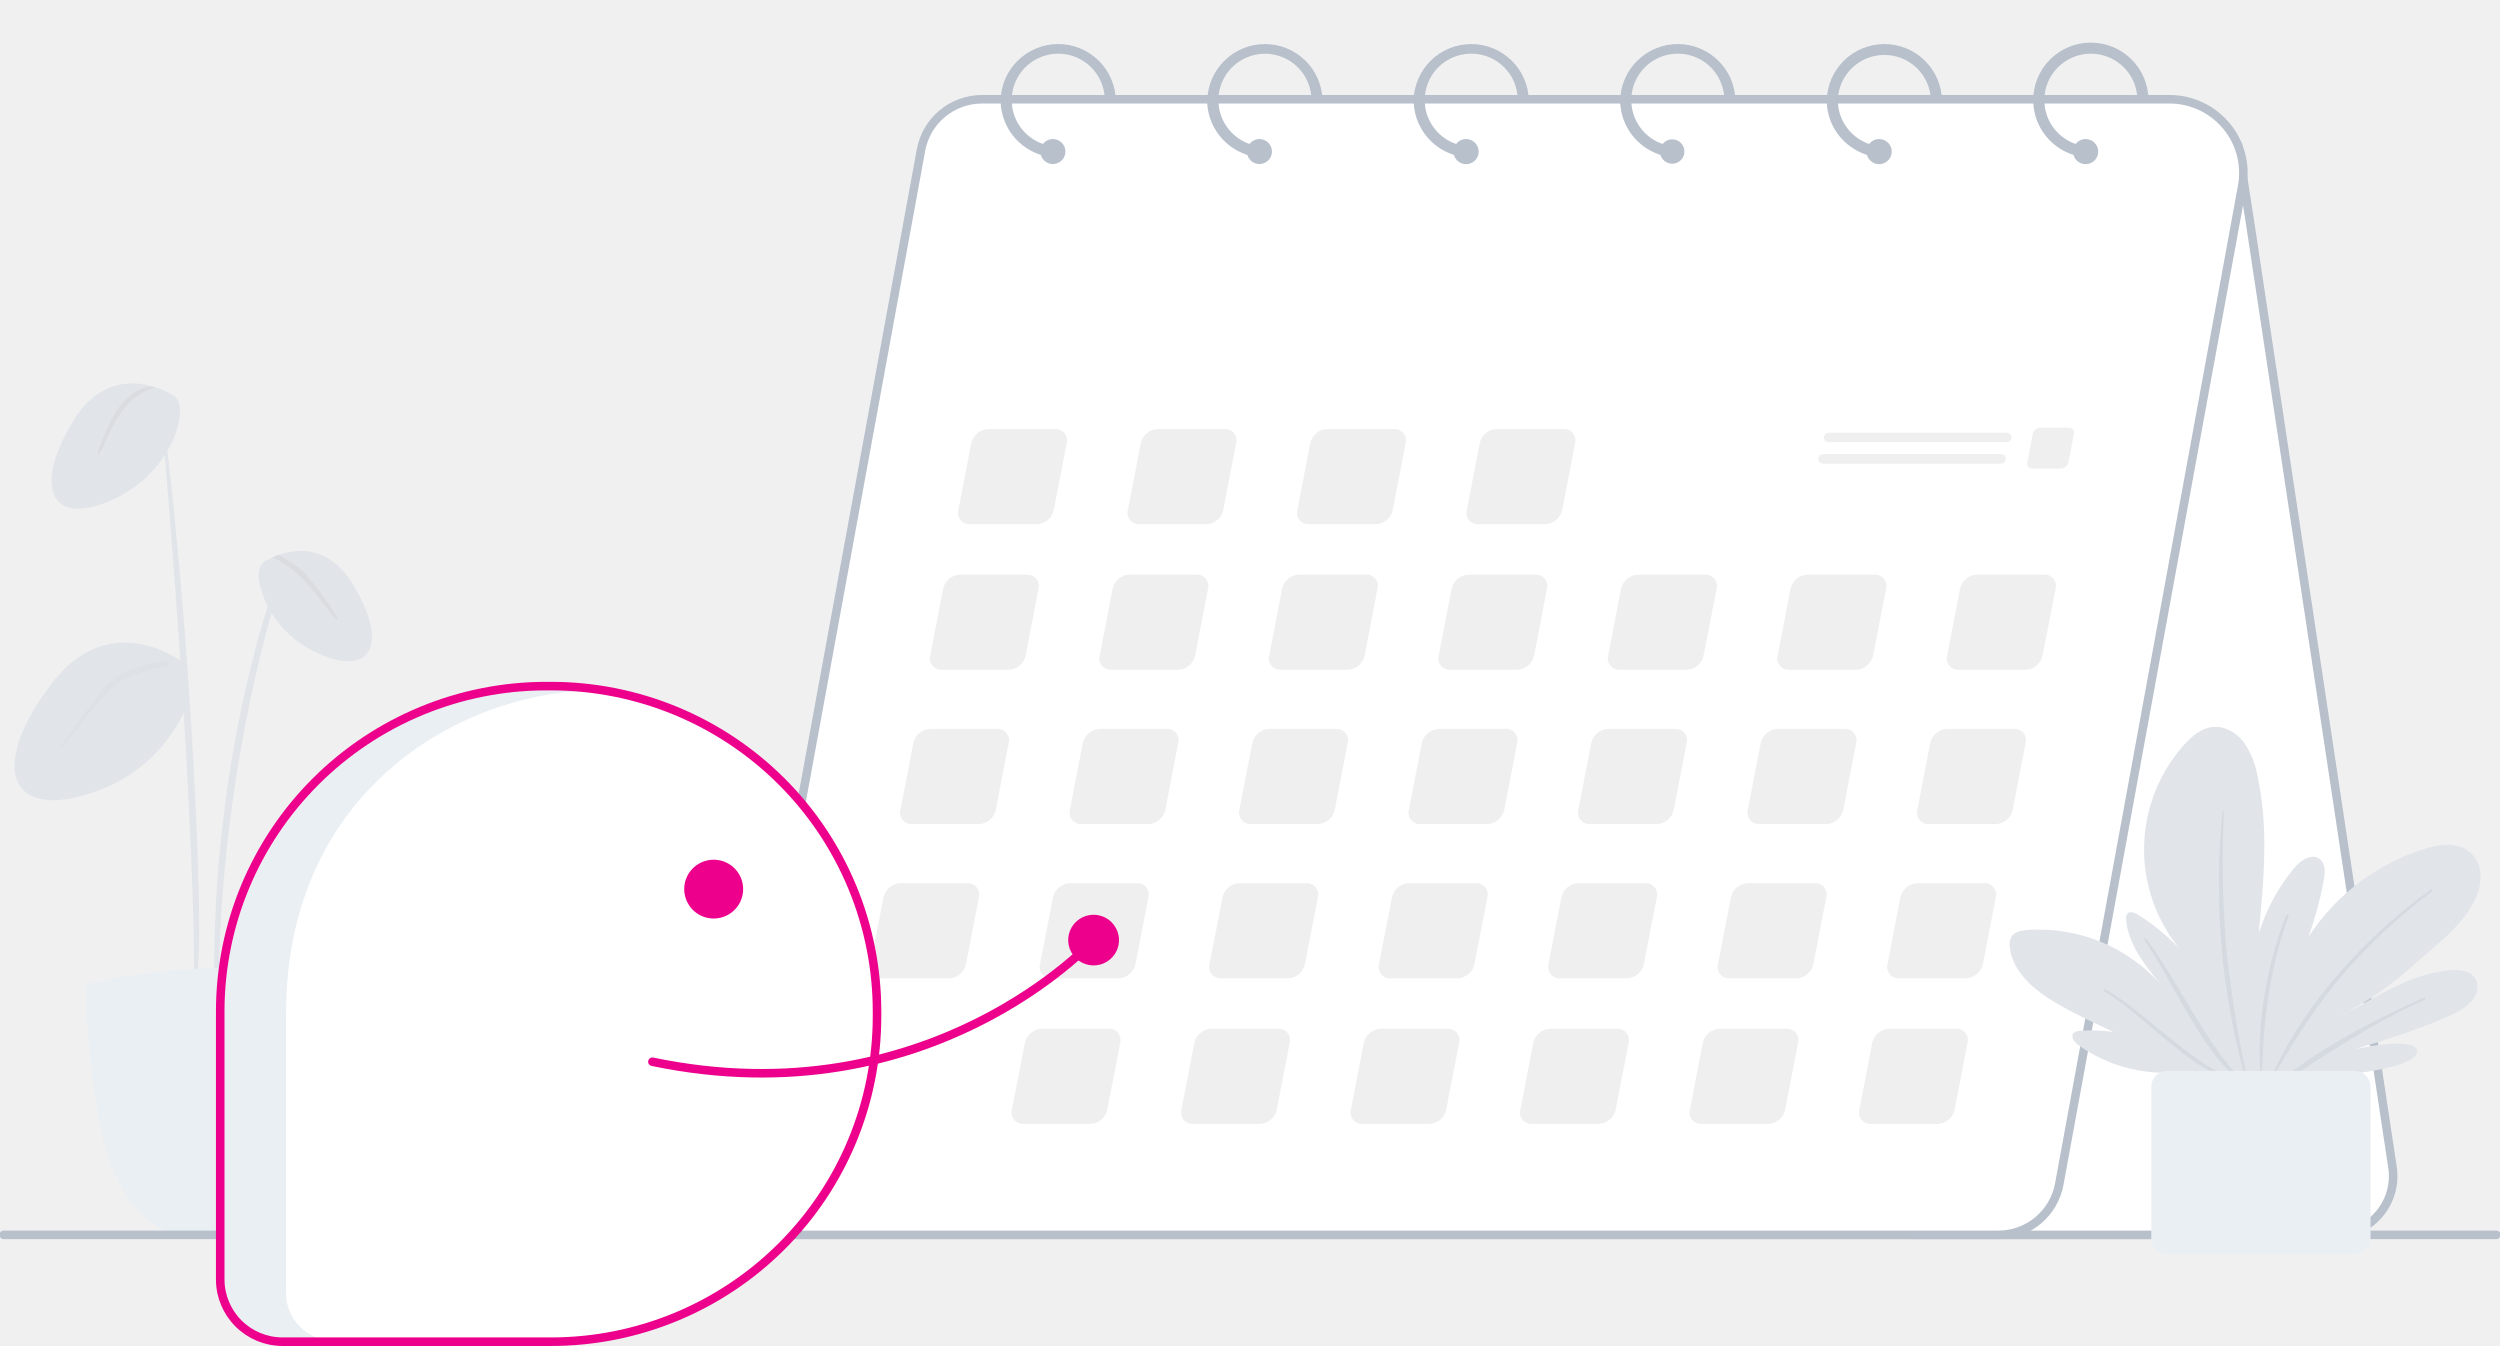
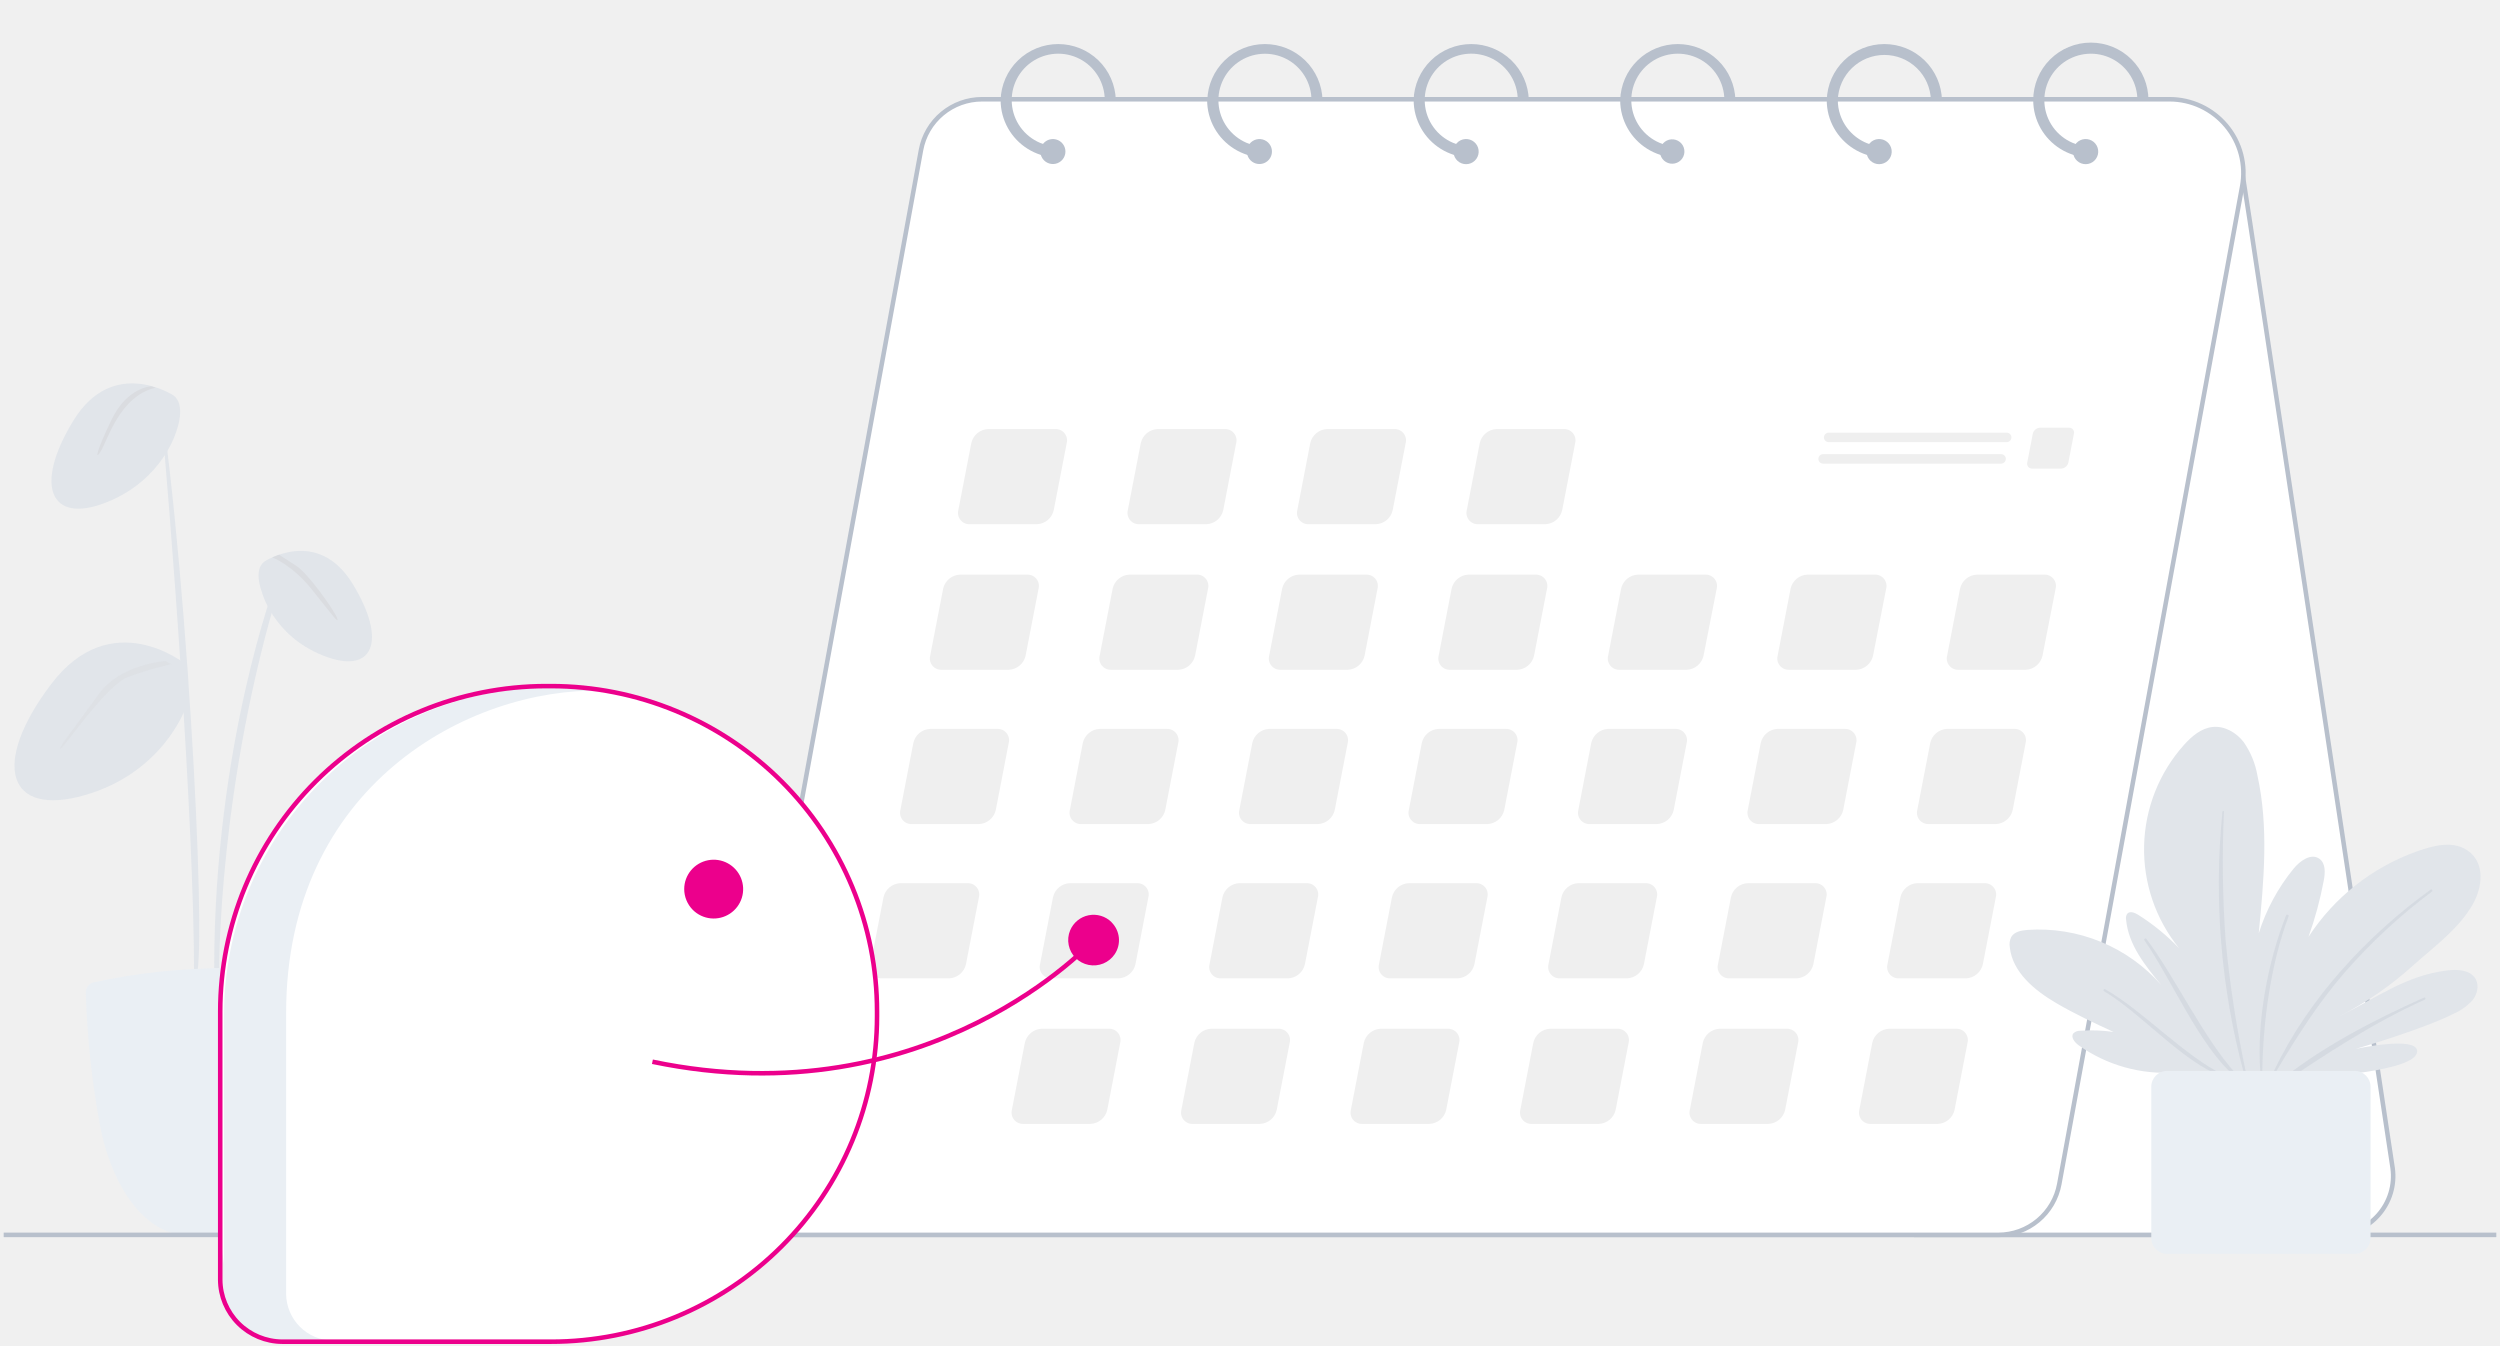
<svg xmlns="http://www.w3.org/2000/svg" width="550" height="296" viewBox="0 0 550 296" fill="none">
  <g clipPath="url(#clip0)">
    <path d="M34.957 85.389C37.571 113.898 42.699 179.751 42.699 215.087C46.017 219.303 41.693 129.558 34.957 85.389Z" fill="#E1E5EA" />
    <path d="M48.832 212.979C39.381 213.079 29.93 214.083 20.68 216.091C20.177 216.191 19.675 216.492 19.373 216.894C19.071 217.296 18.87 217.797 18.87 218.4C19.172 228.037 20.177 237.573 21.887 247.01C24.601 261.867 32.443 271.704 41.09 271.704H56.573C65.22 271.704 73.062 261.766 75.777 247.01C77.486 237.573 78.491 227.936 78.793 218.4C78.793 217.898 78.692 217.396 78.29 216.894C77.989 216.492 77.486 216.191 76.983 216.091C67.734 214.083 58.283 213.079 48.832 212.979Z" fill="#EAEFF4" />
    <path d="M40.688 146.021C40.688 146.021 24.501 132.971 11.229 150.539C-2.042 168.106 1.577 179.851 18.669 174.933C35.761 170.014 40.688 156.06 40.688 156.06" fill="#E1E5EA" />
    <path d="M38.174 86.995C38.174 86.995 24.903 78.261 16.156 92.516C7.409 106.771 10.928 115.504 23.495 110.485C36.063 105.466 38.878 94.624 38.878 94.624C38.878 94.624 40.989 89.103 38.174 86.995Z" fill="#E1E5EA" />
    <path d="M58.182 123.535C58.182 123.535 69.845 115.805 77.587 128.454C85.328 141.102 82.111 148.631 71.051 144.214C59.992 139.797 57.579 130.16 57.579 130.16C57.579 130.16 55.669 125.342 58.182 123.535Z" fill="#E1E5EA" />
    <path d="M60.696 127.952C60.696 127.952 47.123 163.89 47.123 212.979H48.228C48.228 212.979 48.027 172.523 61.801 127.952" fill="#E1E5EA" />
    <path opacity="0.45" d="M36.465 145.419C36.465 145.419 26.512 146.022 21.686 152.748C16.86 159.473 12.536 164.894 13.341 164.693C14.145 164.493 23.395 150.639 28.221 148.933C33.047 147.126 37.672 146.122 37.672 146.122L36.465 145.419Z" fill="#DADCE0" />
    <path d="M59.891 122.632C59.891 122.632 64.315 124.238 68.739 129.859C73.163 135.381 74.671 137.489 74.168 135.983C73.665 134.477 67.834 126.145 65.119 124.439C62.405 122.732 61.399 122.029 61.399 122.029L59.891 122.632Z" fill="#DADCE0" />
    <path d="M33.248 84.987C33.248 84.987 28.02 85.188 24.601 92.215C21.183 99.242 20.781 101.551 22.188 99.242C23.596 97.034 26.31 87.095 34.253 85.288L33.248 84.987Z" fill="#DADCE0" />
-     <path d="M549.19 271.674H0.81" stroke="#B8C0CC" stroke-width="1.88" stroke-miterlimit="10" stroke-linecap="round" />
-     <path d="M495.002 48.902L526.383 257.021C526.629 258.852 526.478 260.714 525.942 262.483C525.406 264.251 524.496 265.884 523.275 267.273C522.053 268.661 520.548 269.772 518.86 270.531C517.172 271.291 515.341 271.68 513.489 271.674H421.745L492.911 35.397L495.002 48.902Z" fill="white" stroke="#B8C0CC" stroke-width="1.88" stroke-miterlimit="10" stroke-linecap="round" />
-     <path d="M175.269 271.674H439.616C442.812 271.673 445.907 270.553 448.361 268.509C450.814 266.466 452.472 263.628 453.045 260.49L493.276 41.001C493.709 38.661 493.62 36.254 493.017 33.952C492.413 31.649 491.309 29.507 489.783 27.678C488.257 25.849 486.346 24.378 484.187 23.368C482.027 22.358 479.671 21.835 477.286 21.835H216.051C212.851 21.835 209.753 22.957 207.297 25.004C204.841 27.051 203.184 29.893 202.614 33.035L161.824 255.549C161.459 257.518 161.532 259.542 162.039 261.479C162.546 263.416 163.474 265.218 164.758 266.757C166.041 268.296 167.648 269.535 169.464 270.384C171.281 271.234 173.263 271.675 175.269 271.674Z" fill="white" stroke="#B8C0CC" stroke-width="1.88" stroke-miterlimit="10" stroke-linecap="round" />
+     <path d="M549.19 271.674H0.81" stroke="#B8C0CC" strokeWidth="1.88" stroke-miterlimit="10" strokeLinecap="round" />
+     <path d="M495.002 48.902L526.383 257.021C526.629 258.852 526.478 260.714 525.942 262.483C525.406 264.251 524.496 265.884 523.275 267.273C522.053 268.661 520.548 269.772 518.86 270.531C517.172 271.291 515.341 271.68 513.489 271.674H421.745L492.911 35.397L495.002 48.902Z" fill="white" stroke="#B8C0CC" strokeWidth="1.88" stroke-miterlimit="10" strokeLinecap="round" />
+     <path d="M175.269 271.674H439.616C442.812 271.673 445.907 270.553 448.361 268.509C450.814 266.466 452.472 263.628 453.045 260.49L493.276 41.001C493.709 38.661 493.62 36.254 493.017 33.952C492.413 31.649 491.309 29.507 489.783 27.678C488.257 25.849 486.346 24.378 484.187 23.368C482.027 22.358 479.671 21.835 477.286 21.835H216.051C212.851 21.835 209.753 22.957 207.297 25.004C204.841 27.051 203.184 29.893 202.614 33.035L161.824 255.549C161.459 257.518 161.532 259.542 162.039 261.479C162.546 263.416 163.474 265.218 164.758 266.757C166.041 268.296 167.648 269.535 169.464 270.384C171.281 271.234 173.263 271.675 175.269 271.674Z" fill="white" stroke="#B8C0CC" strokeWidth="1.88" stroke-miterlimit="10" strokeLinecap="round" />
    <path d="M447.307 22.021C447.306 23.113 447.447 24.201 447.728 25.256C448.278 27.316 449.339 29.204 450.813 30.747C452.288 32.289 454.129 33.435 456.165 34.079C457.215 34.415 458.306 34.608 459.407 34.653V32.227C458.462 32.174 457.529 31.988 456.635 31.677C454.86 31.062 453.289 29.972 452.094 28.526C450.898 27.079 450.125 25.333 449.858 23.477C449.592 21.621 449.842 19.728 450.582 18.004C451.322 16.281 452.523 14.794 454.054 13.707C455.584 12.62 457.385 11.974 459.259 11.84C461.133 11.706 463.008 12.089 464.679 12.948C466.349 13.806 467.75 15.107 468.729 16.707C469.707 18.308 470.226 20.146 470.227 22.021H472.658C472.658 18.667 471.323 15.45 468.945 13.078C466.568 10.706 463.344 9.373 459.983 9.373C456.621 9.373 453.397 10.706 451.02 13.078C448.642 15.45 447.307 18.667 447.307 22.021Z" fill="#B8C0CC" />
    <path d="M456.068 33.351C456.067 33.597 456.1 33.842 456.165 34.079C456.35 34.756 456.786 35.338 457.384 35.706C457.982 36.075 458.699 36.203 459.388 36.064C460.077 35.925 460.688 35.53 461.096 34.959C461.505 34.387 461.68 33.683 461.587 32.987C461.494 32.292 461.14 31.657 460.596 31.213C460.052 30.768 459.359 30.547 458.657 30.593C457.955 30.639 457.298 30.95 456.817 31.462C456.336 31.974 456.068 32.649 456.068 33.351Z" fill="#B8C0CC" />
    <path d="M401.881 22.021C401.881 23.113 402.02 24.2 402.294 25.256C402.843 27.316 403.904 29.204 405.379 30.747C406.854 32.289 408.695 33.435 410.731 34.079C411.781 34.415 412.871 34.608 413.973 34.653V32.227C413.031 32.174 412.1 31.988 411.209 31.677C409.727 31.164 408.382 30.319 407.279 29.205C406.176 28.092 405.344 26.741 404.847 25.256C404.493 24.214 404.315 23.121 404.32 22.021C404.395 19.361 405.507 16.835 407.419 14.98C409.332 13.124 411.894 12.087 414.561 12.087C417.228 12.087 419.789 13.124 421.702 14.98C423.614 16.835 424.726 19.361 424.801 22.021H427.232C427.148 18.723 425.777 15.588 423.41 13.285C421.042 10.982 417.867 9.693 414.561 9.693C411.254 9.693 408.079 10.982 405.712 13.285C403.344 15.588 401.973 18.723 401.889 22.021H401.881Z" fill="#B8C0CC" />
    <path d="M410.634 33.351C410.633 33.597 410.666 33.842 410.731 34.079C410.916 34.756 411.351 35.338 411.95 35.706C412.548 36.075 413.265 36.203 413.954 36.064C414.643 35.925 415.254 35.53 415.662 34.959C416.071 34.387 416.246 33.683 416.153 32.987C416.06 32.292 415.706 31.657 415.162 31.213C414.618 30.768 413.925 30.547 413.223 30.593C412.521 30.639 411.863 30.95 411.383 31.462C410.902 31.974 410.634 32.649 410.634 33.351Z" fill="#B8C0CC" />
    <path d="M356.439 22.021C356.437 23.113 356.579 24.201 356.86 25.256C357.409 27.316 358.47 29.204 359.945 30.747C361.42 32.289 363.261 33.435 365.297 34.079C366.347 34.415 367.437 34.608 368.539 34.653V32.227C367.596 32.174 366.666 31.988 365.775 31.677C363.999 31.064 362.427 29.974 361.23 28.529C360.033 27.083 359.258 25.336 358.991 23.48C358.723 21.623 358.973 19.73 359.712 18.006C360.452 16.282 361.652 14.794 363.183 13.706C364.714 12.618 366.515 11.971 368.39 11.837C370.264 11.703 372.14 12.086 373.81 12.945C375.481 13.804 376.882 15.105 377.861 16.706C378.84 18.307 379.358 20.146 379.358 22.021H381.79C381.706 18.723 380.334 15.588 377.967 13.285C375.6 10.982 372.425 9.693 369.118 9.693C365.812 9.693 362.637 10.982 360.269 13.285C357.902 15.588 356.53 18.723 356.447 22.021H356.439Z" fill="#B8C0CC" />
    <path d="M365.192 33.351C365.193 33.597 365.229 33.842 365.297 34.079C365.486 34.732 365.916 35.29 366.501 35.639C367.086 35.988 367.782 36.103 368.449 35.959C369.115 35.816 369.702 35.426 370.091 34.868C370.481 34.309 370.643 33.624 370.545 32.951C370.448 32.278 370.098 31.667 369.566 31.241C369.035 30.815 368.361 30.607 367.681 30.657C367.002 30.708 366.366 31.015 365.904 31.515C365.442 32.014 365.188 32.671 365.192 33.351Z" fill="#B8C0CC" />
    <path d="M311.005 22.021C311.003 23.113 311.145 24.201 311.426 25.256C311.975 27.316 313.036 29.204 314.511 30.747C315.986 32.289 317.826 33.435 319.863 34.079C320.912 34.416 322.003 34.609 323.105 34.653V32.227C322.162 32.174 321.232 31.988 320.341 31.677C318.563 31.066 316.988 29.979 315.789 28.534C314.589 27.089 313.812 25.342 313.542 23.485C313.272 21.629 313.52 19.733 314.258 18.008C314.997 16.282 316.197 14.793 317.728 13.704C319.259 12.614 321.061 11.966 322.936 11.832C324.812 11.697 326.688 12.08 328.36 12.939C330.031 13.799 331.433 15.101 332.412 16.703C333.391 18.305 333.908 20.145 333.908 22.021H336.339C336.256 18.723 334.884 15.588 332.517 13.285C330.15 10.982 326.974 9.693 323.668 9.693C320.362 9.693 317.186 10.982 314.819 13.285C312.452 15.588 311.08 18.723 310.996 22.021H311.005Z" fill="#B8C0CC" />
    <path d="M319.766 33.351C319.764 33.597 319.797 33.842 319.863 34.079C320.047 34.756 320.483 35.338 321.081 35.706C321.68 36.075 322.396 36.203 323.086 36.064C323.775 35.925 324.386 35.53 324.794 34.959C325.202 34.387 325.378 33.683 325.285 32.987C325.192 32.292 324.837 31.657 324.293 31.213C323.749 30.768 323.056 30.547 322.355 30.593C321.653 30.639 320.995 30.95 320.514 31.462C320.034 31.974 319.766 32.649 319.766 33.351Z" fill="#B8C0CC" />
    <path d="M265.57 22.021C265.569 23.113 265.711 24.201 265.992 25.256C266.54 27.315 267.6 29.203 269.073 30.745C270.546 32.287 272.386 33.434 274.421 34.079C275.47 34.415 276.561 34.608 277.662 34.653V32.227C276.72 32.174 275.789 31.989 274.899 31.677C273.128 31.057 271.561 29.963 270.371 28.515C269.181 27.067 268.413 25.32 268.151 23.465C267.889 21.611 268.142 19.72 268.885 18C269.627 16.28 270.829 14.796 272.359 13.712C273.889 12.627 275.689 11.983 277.561 11.851C279.433 11.718 281.306 12.101 282.974 12.959C284.643 13.817 286.043 15.116 287.021 16.714C288 18.312 288.519 20.148 288.522 22.021H290.954C290.87 18.723 289.498 15.588 287.131 13.285C284.764 10.982 281.589 9.693 278.282 9.693C274.976 9.693 271.801 10.982 269.433 13.285C267.066 15.588 265.695 18.723 265.611 22.021H265.57Z" fill="#B8C0CC" />
    <path d="M274.323 33.351C274.326 33.596 274.359 33.841 274.421 34.078C274.587 34.675 274.951 35.197 275.452 35.561C275.953 35.926 276.562 36.111 277.182 36.087C277.802 36.063 278.395 35.831 278.866 35.428C279.337 35.026 279.659 34.477 279.778 33.87C279.898 33.263 279.809 32.633 279.526 32.083C279.242 31.532 278.781 31.094 278.217 30.837C277.652 30.581 277.018 30.522 276.416 30.67C275.814 30.818 275.279 31.164 274.899 31.652C274.519 32.137 274.316 32.736 274.323 33.351Z" fill="#B8C0CC" />
    <path d="M220.136 22.021C220.135 23.113 220.277 24.201 220.558 25.256C221.106 27.315 222.166 29.203 223.639 30.745C225.112 32.287 226.951 33.434 228.986 34.079C230.036 34.415 231.127 34.608 232.228 34.653V32.227C231.286 32.174 230.355 31.988 229.465 31.677C227.688 31.064 226.116 29.974 224.919 28.529C223.722 27.083 222.948 25.336 222.68 23.48C222.412 21.623 222.662 19.73 223.401 18.006C224.141 16.282 225.342 14.794 226.872 13.706C228.403 12.618 230.204 11.971 232.079 11.837C233.954 11.703 235.829 12.086 237.5 12.945C239.17 13.804 240.572 15.105 241.55 16.706C242.529 18.307 243.047 20.146 243.048 22.021H245.479C245.396 18.723 244.024 15.588 241.657 13.285C239.289 10.982 236.114 9.693 232.808 9.693C229.501 9.693 226.326 10.982 223.959 13.285C221.591 15.588 220.22 18.723 220.136 22.021Z" fill="#B8C0CC" />
    <path d="M228.889 33.351C228.888 33.597 228.921 33.842 228.986 34.078C229.153 34.675 229.516 35.197 230.018 35.561C230.519 35.926 231.128 36.111 231.748 36.087C232.368 36.063 232.961 35.831 233.432 35.428C233.903 35.026 234.225 34.477 234.344 33.87C234.464 33.263 234.375 32.633 234.092 32.083C233.808 31.532 233.347 31.094 232.783 30.837C232.218 30.581 231.584 30.522 230.982 30.67C230.38 30.818 229.845 31.164 229.465 31.652C229.085 32.137 228.882 32.736 228.889 33.351Z" fill="#B8C0CC" />
    <path d="M319.012 147.353H333.786C334.66 147.319 335.499 146.997 336.169 146.436C336.839 145.876 337.304 145.109 337.49 144.256L340.343 129.513C340.437 129.139 340.443 128.748 340.36 128.371C340.277 127.994 340.108 127.642 339.865 127.341C339.622 127.041 339.313 126.801 338.961 126.64C338.609 126.48 338.225 126.403 337.839 126.416H323.056C322.183 126.452 321.346 126.776 320.676 127.336C320.006 127.896 319.541 128.662 319.352 129.513L316.507 144.256C316.411 144.63 316.404 145.022 316.486 145.399C316.569 145.777 316.738 146.13 316.981 146.431C317.224 146.732 317.535 146.972 317.887 147.132C318.24 147.292 318.625 147.368 319.012 147.353Z" fill="#EFEFEF" />
    <path d="M281.723 147.353H296.497C297.372 147.318 298.211 146.996 298.882 146.435C299.554 145.875 300.02 145.109 300.209 144.256L303.054 129.513C303.15 129.139 303.157 128.747 303.075 128.37C302.993 127.992 302.823 127.639 302.58 127.338C302.337 127.037 302.027 126.797 301.674 126.637C301.322 126.477 300.937 126.401 300.55 126.416H285.775C284.901 126.45 284.063 126.772 283.393 127.333C282.722 127.893 282.257 128.66 282.071 129.513L279.218 144.256C279.122 144.63 279.115 145.022 279.197 145.399C279.28 145.777 279.449 146.13 279.692 146.431C279.935 146.732 280.246 146.972 280.598 147.132C280.951 147.292 281.336 147.368 281.723 147.353Z" fill="#EFEFEF" />
    <path d="M244.434 147.353H259.216C260.09 147.317 260.926 146.993 261.596 146.433C262.266 145.873 262.731 145.107 262.92 144.256L265.765 129.513C265.861 129.139 265.868 128.747 265.786 128.37C265.704 127.992 265.534 127.639 265.291 127.338C265.048 127.037 264.738 126.797 264.385 126.637C264.033 126.477 263.648 126.401 263.261 126.416H248.486C247.612 126.451 246.775 126.774 246.105 127.334C245.435 127.895 244.97 128.661 244.782 129.513L241.929 144.256C241.835 144.63 241.829 145.021 241.912 145.398C241.995 145.775 242.164 146.127 242.407 146.428C242.65 146.728 242.96 146.968 243.311 147.129C243.663 147.289 244.047 147.366 244.434 147.353Z" fill="#EFEFEF" />
    <path d="M430.871 147.353H445.646C446.52 147.319 447.358 146.997 448.028 146.436C448.699 145.876 449.163 145.109 449.35 144.256L452.235 129.513C452.331 129.139 452.338 128.747 452.256 128.37C452.174 127.992 452.004 127.639 451.761 127.338C451.518 127.037 451.208 126.797 450.855 126.637C450.503 126.477 450.117 126.401 449.73 126.416H434.923C434.049 126.451 433.21 126.773 432.539 127.334C431.867 127.894 431.401 128.66 431.211 129.513L428.367 144.256C428.271 144.63 428.263 145.022 428.346 145.399C428.428 145.777 428.597 146.13 428.841 146.431C429.084 146.732 429.394 146.972 429.746 147.132C430.099 147.292 430.484 147.368 430.871 147.353Z" fill="#EFEFEF" />
    <path d="M447.064 103.093H453.418C453.798 103.083 454.164 102.946 454.458 102.704C454.752 102.462 454.956 102.13 455.039 101.759L456.263 95.419C456.303 95.258 456.305 95.09 456.269 94.928C456.234 94.767 456.16 94.616 456.056 94.487C455.951 94.358 455.818 94.256 455.667 94.187C455.516 94.119 455.351 94.086 455.185 94.093H448.839C448.459 94.103 448.094 94.239 447.801 94.479C447.507 94.719 447.302 95.05 447.218 95.419L445.994 101.759C445.954 101.919 445.952 102.087 445.987 102.248C446.023 102.41 446.095 102.561 446.199 102.69C446.302 102.819 446.434 102.923 446.584 102.993C446.734 103.062 446.898 103.097 447.064 103.093Z" fill="#EFEFEF" />
    <path d="M393.582 147.353H408.365C409.238 147.317 410.075 146.993 410.744 146.433C411.414 145.873 411.88 145.107 412.069 144.256L414.954 129.513C415.05 129.139 415.057 128.747 414.975 128.37C414.893 127.992 414.723 127.639 414.48 127.338C414.237 127.037 413.927 126.797 413.574 126.637C413.222 126.477 412.836 126.401 412.449 126.416H397.634C396.76 126.45 395.922 126.772 395.252 127.333C394.581 127.893 394.117 128.66 393.93 129.513L391.078 144.256C390.983 144.63 390.977 145.021 391.06 145.398C391.143 145.775 391.313 146.127 391.556 146.428C391.798 146.728 392.108 146.968 392.459 147.129C392.811 147.289 393.195 147.366 393.582 147.353Z" fill="#EFEFEF" />
    <path d="M356.301 147.353H371.076C371.949 147.318 372.787 146.995 373.457 146.435C374.127 145.875 374.592 145.108 374.779 144.256L377.673 129.514C377.767 129.139 377.773 128.747 377.69 128.369C377.606 127.992 377.436 127.639 377.192 127.338C376.949 127.038 376.638 126.798 376.285 126.638C375.933 126.478 375.547 126.402 375.16 126.416H360.345C359.472 126.451 358.634 126.774 357.964 127.335C357.294 127.895 356.829 128.661 356.641 129.514L353.789 144.256C353.694 144.631 353.688 145.023 353.771 145.4C353.855 145.778 354.025 146.131 354.269 146.431C354.513 146.732 354.823 146.972 355.176 147.132C355.529 147.292 355.914 147.368 356.301 147.353Z" fill="#EFEFEF" />
    <path d="M207.153 147.353H221.927C222.801 147.318 223.638 146.995 224.308 146.435C224.979 145.875 225.444 145.108 225.631 144.256L228.484 129.514C228.579 129.139 228.584 128.747 228.501 128.369C228.418 127.992 228.247 127.639 228.004 127.338C227.76 127.038 227.449 126.798 227.097 126.638C226.744 126.478 226.359 126.402 225.971 126.416H211.197C210.324 126.453 209.487 126.776 208.817 127.336C208.147 127.897 207.682 128.662 207.493 129.514L204.64 144.256C204.546 144.631 204.54 145.023 204.623 145.4C204.707 145.778 204.877 146.131 205.121 146.431C205.364 146.732 205.675 146.972 206.028 147.132C206.38 147.292 206.765 147.368 207.153 147.353Z" fill="#EFEFEF" />
    <path d="M325.204 115.329H339.978C340.852 115.293 341.689 114.97 342.359 114.41C343.03 113.85 343.495 113.083 343.682 112.231L346.535 97.489C346.63 97.114 346.635 96.722 346.552 96.344C346.469 95.967 346.298 95.614 346.055 95.313C345.811 95.013 345.5 94.773 345.148 94.613C344.795 94.453 344.41 94.377 344.023 94.391H329.248C328.374 94.427 327.537 94.749 326.867 95.31C326.197 95.87 325.732 96.636 325.544 97.489L322.691 112.231C322.597 112.606 322.591 112.998 322.674 113.375C322.758 113.753 322.928 114.106 323.172 114.407C323.415 114.707 323.726 114.947 324.079 115.107C324.431 115.267 324.817 115.343 325.204 115.329Z" fill="#EFEFEF" />
    <path d="M287.915 115.329H302.689C303.563 115.295 304.401 114.972 305.072 114.412C305.742 113.851 306.207 113.084 306.393 112.231L309.246 97.489C309.342 97.114 309.349 96.723 309.267 96.345C309.185 95.968 309.015 95.614 308.772 95.313C308.529 95.013 308.219 94.773 307.866 94.613C307.514 94.453 307.129 94.377 306.742 94.391H291.967C291.092 94.426 290.254 94.749 289.582 95.309C288.911 95.87 288.444 96.636 288.255 97.489L285.41 112.231C285.314 112.606 285.307 112.997 285.389 113.375C285.471 113.753 285.641 114.106 285.884 114.407C286.127 114.707 286.437 114.947 286.79 115.107C287.142 115.267 287.528 115.343 287.915 115.329Z" fill="#EFEFEF" />
    <path d="M250.626 115.329H265.4C266.275 115.294 267.113 114.971 267.785 114.411C268.456 113.851 268.923 113.084 269.112 112.231L271.957 97.489C272.053 97.114 272.06 96.723 271.978 96.345C271.896 95.968 271.726 95.614 271.483 95.313C271.24 95.013 270.93 94.773 270.577 94.613C270.225 94.453 269.839 94.377 269.452 94.391H254.678C253.804 94.425 252.966 94.748 252.295 95.308C251.625 95.869 251.16 96.636 250.974 97.489L248.121 112.231C248.027 112.606 248.021 112.997 248.104 113.373C248.187 113.75 248.356 114.103 248.599 114.403C248.842 114.704 249.151 114.944 249.503 115.104C249.855 115.265 250.239 115.342 250.626 115.329Z" fill="#EFEFEF" />
    <path d="M213.345 115.329H228.119C228.993 115.293 229.83 114.97 230.5 114.41C231.17 113.85 231.636 113.083 231.823 112.231L234.676 97.489C234.77 97.114 234.776 96.722 234.693 96.344C234.609 95.967 234.439 95.614 234.195 95.313C233.952 95.013 233.641 94.773 233.288 94.613C232.936 94.453 232.551 94.377 232.163 94.391H217.389C216.515 94.427 215.678 94.749 215.008 95.31C214.337 95.87 213.872 96.636 213.685 97.489L210.832 112.231C210.738 112.606 210.732 112.998 210.815 113.375C210.898 113.753 211.069 114.106 211.312 114.407C211.556 114.707 211.867 114.947 212.219 115.107C212.572 115.267 212.957 115.343 213.345 115.329Z" fill="#EFEFEF" />
    <path d="M312.447 181.294H327.23C328.103 181.258 328.94 180.934 329.61 180.374C330.279 179.814 330.745 179.049 330.934 178.197L333.778 163.455C333.874 163.08 333.882 162.689 333.799 162.311C333.717 161.933 333.548 161.58 333.305 161.279C333.061 160.978 332.751 160.739 332.399 160.578C332.046 160.418 331.661 160.343 331.274 160.357H316.499C315.625 160.391 314.787 160.714 314.117 161.274C313.447 161.835 312.982 162.602 312.796 163.455L309.943 178.197C309.848 178.571 309.842 178.962 309.925 179.339C310.008 179.716 310.178 180.069 310.421 180.369C310.664 180.669 310.973 180.909 311.325 181.07C311.676 181.231 312.061 181.307 312.447 181.294Z" fill="#EFEFEF" />
    <path d="M275.166 181.294H289.941C290.814 181.259 291.652 180.936 292.322 180.376C292.992 179.815 293.457 179.049 293.645 178.197L296.497 163.454C296.592 163.08 296.598 162.688 296.514 162.31C296.431 161.933 296.261 161.58 296.017 161.279C295.773 160.979 295.463 160.739 295.11 160.579C294.757 160.419 294.372 160.343 293.985 160.357H279.21C278.337 160.392 277.499 160.715 276.829 161.276C276.159 161.836 275.694 162.602 275.507 163.454L272.654 178.197C272.559 178.572 272.553 178.964 272.637 179.341C272.72 179.719 272.89 180.072 273.134 180.372C273.378 180.673 273.688 180.913 274.041 181.073C274.394 181.233 274.779 181.309 275.166 181.294Z" fill="#EFEFEF" />
    <path d="M237.877 181.295H252.652C253.526 181.261 254.364 180.938 255.034 180.378C255.705 179.817 256.169 179.05 256.355 178.197L259.208 163.455C259.303 163.08 259.309 162.689 259.226 162.313C259.143 161.936 258.973 161.583 258.73 161.283C258.487 160.982 258.178 160.742 257.826 160.582C257.475 160.421 257.09 160.344 256.704 160.357H241.921C241.048 160.394 240.211 160.717 239.541 161.278C238.872 161.838 238.406 162.603 238.217 163.455L235.373 178.197C235.277 178.572 235.269 178.963 235.352 179.341C235.434 179.719 235.603 180.072 235.846 180.373C236.09 180.673 236.4 180.913 236.752 181.073C237.105 181.233 237.49 181.309 237.877 181.295Z" fill="#EFEFEF" />
    <path d="M424.306 181.294H439.089C439.962 181.258 440.799 180.934 441.469 180.374C442.139 179.814 442.604 179.049 442.793 178.197L445.638 163.455C445.734 163.08 445.741 162.689 445.659 162.311C445.577 161.933 445.407 161.58 445.164 161.279C444.921 160.978 444.61 160.739 444.258 160.578C443.905 160.418 443.52 160.343 443.133 160.357H428.359C427.485 160.391 426.647 160.714 425.976 161.274C425.306 161.835 424.841 162.602 424.655 163.455L421.802 178.197C421.708 178.571 421.702 178.962 421.785 179.339C421.868 179.716 422.037 180.069 422.28 180.369C422.523 180.669 422.832 180.909 423.184 181.07C423.536 181.231 423.92 181.307 424.306 181.294Z" fill="#EFEFEF" />
    <path d="M387.025 181.294H401.8C402.674 181.259 403.511 180.936 404.181 180.376C404.851 179.815 405.316 179.049 405.504 178.197L408.357 163.454C408.451 163.08 408.457 162.688 408.374 162.31C408.29 161.933 408.12 161.58 407.876 161.279C407.632 160.979 407.322 160.739 406.969 160.579C406.617 160.419 406.231 160.343 405.844 160.357H391.07C390.196 160.392 389.359 160.715 388.688 161.276C388.018 161.836 387.553 162.602 387.366 163.454L384.513 178.197C384.418 178.572 384.412 178.964 384.496 179.341C384.579 179.719 384.75 180.072 384.993 180.372C385.237 180.673 385.548 180.913 385.9 181.073C386.253 181.233 386.638 181.309 387.025 181.294Z" fill="#EFEFEF" />
    <path d="M349.736 181.295H364.511C365.385 181.261 366.223 180.938 366.893 180.378C367.564 179.817 368.029 179.05 368.215 178.197L371.067 163.455C371.162 163.08 371.168 162.689 371.085 162.313C371.002 161.936 370.832 161.583 370.589 161.283C370.347 160.982 370.037 160.742 369.686 160.582C369.334 160.421 368.95 160.344 368.563 160.357H353.789C352.914 160.392 352.075 160.715 351.404 161.275C350.732 161.835 350.266 162.602 350.077 163.455L347.232 178.197C347.136 178.572 347.129 178.963 347.211 179.341C347.293 179.719 347.462 180.072 347.706 180.373C347.949 180.673 348.259 180.913 348.612 181.073C348.964 181.233 349.349 181.309 349.736 181.295Z" fill="#EFEFEF" />
    <path d="M200.588 181.294H215.363C216.237 181.26 217.076 180.937 217.747 180.377C218.419 179.816 218.885 179.05 219.074 178.197L221.919 163.455C222.015 163.08 222.023 162.689 221.94 162.311C221.858 161.933 221.689 161.58 221.445 161.279C221.202 160.978 220.892 160.739 220.54 160.578C220.187 160.418 219.802 160.343 219.415 160.357H204.64C203.766 160.391 202.928 160.714 202.258 161.274C201.587 161.835 201.123 162.602 200.936 163.455L198.084 178.197C197.987 178.572 197.98 178.963 198.062 179.341C198.145 179.718 198.314 180.072 198.557 180.372C198.801 180.673 199.111 180.913 199.463 181.073C199.816 181.233 200.201 181.309 200.588 181.294Z" fill="#EFEFEF" />
    <path d="M305.891 215.235H320.665C321.539 215.2 322.376 214.877 323.046 214.317C323.716 213.756 324.182 212.99 324.369 212.138L327.222 197.395C327.316 197.02 327.322 196.629 327.239 196.251C327.155 195.874 326.985 195.521 326.741 195.22C326.498 194.92 326.187 194.68 325.834 194.52C325.482 194.36 325.097 194.284 324.709 194.298H309.935C309.061 194.333 308.224 194.656 307.554 195.217C306.883 195.777 306.418 196.543 306.231 197.395L303.378 212.138C303.283 212.513 303.278 212.905 303.361 213.282C303.444 213.66 303.615 214.013 303.858 214.313C304.102 214.614 304.413 214.854 304.765 215.014C305.118 215.174 305.503 215.25 305.891 215.235Z" fill="#EFEFEF" />
    <path d="M268.601 215.235H283.376C284.25 215.202 285.088 214.879 285.759 214.319C286.429 213.758 286.894 212.991 287.08 212.138L289.933 197.395C290.029 197.021 290.036 196.63 289.954 196.252C289.872 195.874 289.702 195.521 289.459 195.22C289.216 194.919 288.906 194.679 288.553 194.519C288.2 194.359 287.815 194.284 287.428 194.298H272.654C271.779 194.333 270.941 194.656 270.269 195.216C269.598 195.776 269.131 196.543 268.942 197.395L266.097 212.138C266.001 212.512 265.994 212.904 266.076 213.282C266.158 213.659 266.328 214.013 266.571 214.313C266.814 214.614 267.124 214.854 267.477 215.014C267.829 215.174 268.214 215.25 268.601 215.235Z" fill="#EFEFEF" />
    <path d="M231.312 215.235H246.087C246.962 215.201 247.8 214.878 248.472 214.318C249.143 213.757 249.61 212.991 249.799 212.138L252.644 197.395C252.74 197.021 252.747 196.63 252.665 196.252C252.582 195.874 252.413 195.521 252.17 195.22C251.927 194.919 251.616 194.679 251.264 194.519C250.911 194.359 250.526 194.284 250.139 194.298H235.365C234.491 194.332 233.653 194.654 232.982 195.215C232.312 195.776 231.847 196.543 231.661 197.395L228.808 212.138C228.714 212.512 228.708 212.903 228.791 213.28C228.874 213.657 229.043 214.01 229.286 214.31C229.529 214.61 229.838 214.85 230.19 215.011C230.542 215.171 230.926 215.248 231.312 215.235Z" fill="#EFEFEF" />
    <path d="M417.75 215.235H432.524C433.398 215.2 434.235 214.877 434.905 214.317C435.576 213.757 436.041 212.99 436.228 212.138L439.081 197.396C439.175 197.021 439.181 196.63 439.098 196.253C439.015 195.877 438.846 195.524 438.603 195.224C438.36 194.923 438.051 194.683 437.699 194.523C437.347 194.362 436.963 194.285 436.577 194.298H421.794C420.921 194.335 420.084 194.658 419.414 195.218C418.744 195.779 418.279 196.544 418.09 197.396L415.245 212.138C415.149 212.513 415.142 212.904 415.224 213.282C415.307 213.659 415.476 214.013 415.719 214.313C415.962 214.614 416.273 214.854 416.625 215.014C416.978 215.174 417.363 215.25 417.75 215.235Z" fill="#EFEFEF" />
    <path d="M380.461 215.235H395.235C396.109 215.202 396.947 214.879 397.618 214.319C398.288 213.758 398.753 212.991 398.939 212.138L401.792 197.395C401.888 197.021 401.895 196.63 401.813 196.252C401.731 195.874 401.561 195.521 401.318 195.22C401.075 194.919 400.765 194.679 400.412 194.519C400.06 194.359 399.675 194.284 399.288 194.298H384.513C383.639 194.332 382.801 194.654 382.13 195.215C381.46 195.776 380.995 196.543 380.809 197.395L377.956 212.138C377.86 212.512 377.853 212.904 377.935 213.282C378.017 213.659 378.187 214.013 378.43 214.313C378.673 214.614 378.983 214.854 379.336 215.014C379.689 215.174 380.074 215.25 380.461 215.235Z" fill="#EFEFEF" />
    <path d="M343.172 215.235H357.954C358.828 215.199 359.664 214.875 360.334 214.315C361.004 213.755 361.469 212.99 361.658 212.138L364.503 197.395C364.599 197.021 364.606 196.63 364.524 196.252C364.442 195.874 364.272 195.521 364.029 195.22C363.786 194.919 363.476 194.679 363.123 194.519C362.771 194.359 362.385 194.284 361.998 194.298H347.224C346.35 194.332 345.512 194.654 344.841 195.215C344.171 195.776 343.706 196.543 343.52 197.395L340.667 212.138C340.573 212.512 340.567 212.903 340.65 213.28C340.733 213.657 340.902 214.01 341.145 214.31C341.388 214.61 341.697 214.85 342.049 215.011C342.401 215.171 342.785 215.248 343.172 215.235Z" fill="#EFEFEF" />
    <path d="M194.031 215.235H208.806C209.68 215.2 210.517 214.877 211.187 214.317C211.857 213.756 212.322 212.99 212.51 212.138L215.363 197.395C215.457 197.02 215.463 196.629 215.38 196.251C215.296 195.874 215.126 195.521 214.882 195.22C214.638 194.92 214.328 194.68 213.975 194.52C213.623 194.36 213.237 194.284 212.85 194.298H198.076C197.202 194.333 196.365 194.656 195.694 195.217C195.024 195.777 194.559 196.543 194.372 197.395L191.519 212.138C191.424 212.513 191.418 212.905 191.502 213.282C191.585 213.66 191.756 214.013 191.999 214.313C192.243 214.614 192.554 214.854 192.906 215.014C193.259 215.174 193.644 215.25 194.031 215.235Z" fill="#EFEFEF" />
    <path d="M299.699 247.26H314.457C315.331 247.226 316.169 246.904 316.84 246.343C317.51 245.782 317.975 245.015 318.161 244.163L321.014 229.42C321.108 229.046 321.114 228.655 321.031 228.278C320.948 227.901 320.779 227.548 320.536 227.248C320.293 226.948 319.983 226.708 319.632 226.547C319.28 226.387 318.896 226.31 318.509 226.323H303.743C302.87 226.359 302.033 226.683 301.363 227.243C300.693 227.803 300.228 228.568 300.039 229.42L297.194 244.163C297.098 244.537 297.091 244.929 297.173 245.306C297.255 245.684 297.425 246.037 297.668 246.338C297.911 246.639 298.222 246.879 298.574 247.039C298.927 247.199 299.312 247.275 299.699 247.26Z" fill="#EFEFEF" />
    <path d="M262.41 247.26H277.176C278.05 247.226 278.888 246.904 279.559 246.343C280.229 245.782 280.694 245.015 280.88 244.162L283.733 229.42C283.829 229.046 283.836 228.654 283.754 228.276C283.672 227.899 283.502 227.545 283.259 227.245C283.016 226.944 282.706 226.704 282.353 226.544C282 226.384 281.615 226.308 281.228 226.323H266.462C265.588 226.356 264.75 226.679 264.079 227.24C263.409 227.8 262.944 228.567 262.758 229.42L259.905 244.162C259.809 244.537 259.802 244.928 259.884 245.306C259.966 245.684 260.136 246.037 260.379 246.338C260.622 246.639 260.932 246.879 261.285 247.039C261.637 247.199 262.022 247.274 262.41 247.26Z" fill="#EFEFEF" />
    <path d="M225.12 247.26H239.895C240.768 247.223 241.605 246.9 242.275 246.34C242.945 245.779 243.41 245.014 243.599 244.163L246.444 229.42C246.54 229.046 246.547 228.654 246.465 228.276C246.382 227.899 246.213 227.545 245.97 227.245C245.727 226.944 245.416 226.704 245.064 226.544C244.711 226.384 244.326 226.308 243.939 226.323H229.173C228.299 226.356 227.461 226.679 226.79 227.24C226.12 227.8 225.655 228.567 225.469 229.42L222.616 244.163C222.522 244.537 222.516 244.928 222.599 245.305C222.682 245.682 222.851 246.034 223.094 246.334C223.337 246.635 223.646 246.875 223.998 247.035C224.35 247.196 224.734 247.273 225.12 247.26Z" fill="#EFEFEF" />
    <path d="M411.558 247.26H426.3C427.174 247.226 428.012 246.904 428.683 246.343C429.353 245.782 429.818 245.015 430.004 244.163L432.857 229.42C432.951 229.046 432.957 228.655 432.874 228.278C432.791 227.901 432.622 227.548 432.379 227.248C432.136 226.948 431.826 226.708 431.475 226.547C431.123 226.387 430.739 226.31 430.352 226.323H415.61C414.735 226.357 413.897 226.68 413.225 227.24C412.554 227.801 412.087 228.567 411.898 229.42L409.054 244.163C408.957 244.537 408.95 244.929 409.032 245.306C409.115 245.684 409.284 246.037 409.527 246.338C409.77 246.639 410.081 246.879 410.433 247.039C410.786 247.199 411.171 247.275 411.558 247.26Z" fill="#EFEFEF" />
    <path d="M374.269 247.26H389.019C389.894 247.225 390.732 246.902 391.404 246.342C392.075 245.782 392.542 245.015 392.731 244.162L395.576 229.42C395.672 229.046 395.679 228.654 395.597 228.276C395.515 227.899 395.345 227.545 395.102 227.245C394.859 226.944 394.548 226.704 394.196 226.544C393.843 226.384 393.458 226.308 393.071 226.323H378.321C377.447 226.356 376.609 226.679 375.939 227.24C375.268 227.8 374.803 228.567 374.617 229.42L371.764 244.162C371.668 244.537 371.661 244.928 371.743 245.306C371.826 245.684 371.995 246.037 372.238 246.338C372.481 246.639 372.792 246.879 373.144 247.039C373.497 247.199 373.882 247.274 374.269 247.26Z" fill="#EFEFEF" />
    <path d="M336.988 247.26H351.738C352.612 247.225 353.449 246.902 354.119 246.341C354.789 245.781 355.254 245.015 355.442 244.162L358.295 229.42C358.389 229.045 358.395 228.653 358.312 228.276C358.228 227.898 358.058 227.545 357.814 227.245C357.571 226.944 357.26 226.704 356.907 226.544C356.555 226.384 356.169 226.308 355.782 226.322H341.032C340.158 226.358 339.321 226.681 338.651 227.241C337.981 227.801 337.516 228.568 337.328 229.42L334.475 244.162C334.381 244.537 334.375 244.929 334.458 245.307C334.542 245.684 334.712 246.037 334.956 246.338C335.199 246.638 335.51 246.878 335.863 247.038C336.215 247.198 336.601 247.274 336.988 247.26Z" fill="#EFEFEF" />
    <path d="M402.278 97.27H441.423C441.563 97.275 441.702 97.251 441.833 97.201C441.963 97.152 442.082 97.076 442.183 96.98C442.285 96.884 442.365 96.768 442.421 96.64C442.477 96.513 442.507 96.375 442.509 96.235C442.509 95.957 442.398 95.689 442.201 95.492C442.003 95.295 441.735 95.184 441.456 95.184H402.311C402.033 95.186 401.767 95.298 401.571 95.495C401.375 95.692 401.265 95.958 401.265 96.235C401.267 96.505 401.374 96.764 401.563 96.957C401.751 97.15 402.008 97.262 402.278 97.27Z" fill="#EFEFEF" />
    <path d="M401.087 102.001H440.232C440.51 102.001 440.777 101.892 440.974 101.696C441.171 101.501 441.283 101.235 441.285 100.958C441.285 100.679 441.174 100.412 440.977 100.215C440.779 100.017 440.511 99.907 440.232 99.907H401.087C400.809 99.909 400.543 100.021 400.347 100.218C400.151 100.414 400.041 100.681 400.041 100.958C400.041 101.095 400.068 101.231 400.121 101.357C400.173 101.484 400.25 101.599 400.347 101.696C400.445 101.793 400.56 101.869 400.687 101.922C400.813 101.974 400.949 102.001 401.087 102.001Z" fill="#EFEFEF" />
    <path d="M48.214 263.07V222.829C48.211 213.427 50.064 204.117 53.667 195.43C57.271 186.743 62.554 178.85 69.216 172.2C75.877 165.551 83.786 160.277 92.491 156.678C101.195 153.079 110.525 151.227 119.948 151.227H120.985C130.405 151.227 139.734 153.079 148.437 156.677C157.14 160.274 165.048 165.548 171.708 172.195C178.369 178.843 183.652 186.734 187.255 195.42C190.859 204.105 192.712 213.413 192.71 222.813V223.856C192.711 233.257 190.856 242.565 187.251 251.25C183.646 259.935 178.361 267.826 171.699 274.472C165.037 281.118 157.128 286.39 148.423 289.985C139.719 293.58 130.389 295.429 120.969 295.426H68.427C50.491 295.459 48.384 280.967 48.214 263.07Z" fill="white" />
    <path d="M49.284 222.862V284.735C49.328 287.437 50.428 290.015 52.349 291.92C54.27 293.825 56.861 294.906 59.569 294.933H73.2C70.492 294.897 67.905 293.808 65.99 291.897C64.075 289.986 62.984 287.405 62.948 284.703V222.862C62.948 172.916 103.098 151.268 132.477 151.947C128.743 151.419 124.976 151.149 121.204 151.138C102.156 151.225 83.914 158.814 70.445 172.254C56.977 185.693 49.371 203.896 49.284 222.902V222.862Z" fill="#EAEFF4" />
-     <path d="M48.449 281.557V222.522C48.453 203.541 56.011 185.338 69.461 171.916C82.911 158.494 101.152 150.95 120.174 150.944H121.22C130.641 150.944 139.97 152.796 148.674 156.394C157.377 159.992 165.285 165.266 171.946 171.915C178.607 178.563 183.889 186.456 187.493 195.142C191.096 203.828 192.949 213.137 192.945 222.538V223.581C192.947 232.984 191.093 242.294 187.488 250.982C183.883 259.669 178.598 267.562 171.935 274.211C165.272 280.859 157.362 286.133 148.656 289.73C139.95 293.327 130.619 295.177 121.196 295.175H62.113C58.495 295.158 55.029 293.716 52.47 291.163C49.911 288.61 48.466 285.152 48.449 281.541V281.557Z" stroke="#EC008C" stroke-width="1.88" stroke-miterlimit="10" />
+     <path d="M48.449 281.557V222.522C48.453 203.541 56.011 185.338 69.461 171.916C82.911 158.494 101.152 150.95 120.174 150.944H121.22C130.641 150.944 139.97 152.796 148.674 156.394C157.377 159.992 165.285 165.266 171.946 171.915C178.607 178.563 183.889 186.456 187.493 195.142C191.096 203.828 192.949 213.137 192.945 222.538V223.581C192.947 232.984 191.093 242.294 187.488 250.982C183.883 259.669 178.598 267.562 171.935 274.211C165.272 280.859 157.362 286.133 148.656 289.73C139.95 293.327 130.619 295.177 121.196 295.175H62.113C58.495 295.158 55.029 293.716 52.47 291.163C49.911 288.61 48.466 285.152 48.449 281.541V281.557Z" stroke="#EC008C" strokeWidth="1.88" stroke-miterlimit="10" />
    <path d="M150.526 195.568C150.535 194.072 151.063 192.626 152.02 191.474C152.977 190.323 154.304 189.539 155.776 189.254C157.248 188.969 158.773 189.202 160.092 189.913C161.41 190.624 162.442 191.769 163.01 193.154C163.578 194.538 163.648 196.076 163.207 197.506C162.767 198.936 161.844 200.169 160.595 200.996C159.346 201.823 157.848 202.193 156.356 202.042C154.865 201.891 153.472 201.23 152.414 200.17C151.201 198.944 150.522 197.29 150.526 195.568Z" fill="#EC008C" />
    <path d="M244.539 202.903C245.453 203.811 246.022 205.007 246.15 206.288C246.277 207.568 245.954 208.853 245.236 209.922C244.622 210.836 243.75 211.547 242.732 211.968C241.71 212.389 240.586 212.499 239.502 212.285C238.418 212.07 237.421 211.541 236.637 210.763C235.859 209.985 235.329 208.995 235.113 207.917C234.891 206.831 235.001 205.704 235.429 204.682C235.783 203.837 236.339 203.091 237.049 202.511C237.76 201.931 238.602 201.535 239.502 201.357C240.403 201.178 241.333 201.224 242.211 201.489C243.09 201.755 243.889 202.232 244.539 202.878V202.903Z" fill="#EC008C" />
-     <path d="M143.532 233.585C204.697 246.338 240.592 206.833 240.592 206.833" stroke="#EC008C" stroke-width="1.88" stroke-linecap="round" stroke-linejoin="round" />
+     <path d="M143.532 233.585C204.697 246.338 240.592 206.833 240.592 206.833" stroke="#EC008C" strokeWidth="1.88" strokeLinecap="round" strokeLinejoin="round" />
    <path d="M509.647 236.949C509.647 236.949 531.757 235.752 531.781 231.288C531.781 227.803 518.279 230.754 518.279 230.754C518.279 230.754 533.07 226.468 539.91 222.967C541.451 222.287 542.831 221.293 543.962 220.047C545.008 218.729 545.47 216.812 544.619 215.349C543.468 213.375 540.704 213.222 538.435 213.489C529.325 214.589 522.931 219.449 514.729 223.557C520.655 220.523 526.149 216.716 531.068 212.235C535.671 208.135 541.02 204.286 544.084 198.811C546.005 195.374 546.766 190.303 543.371 187.489C539.975 184.675 535.347 186.033 531.724 187.303C521.923 190.792 513.542 197.398 507.873 206.105C509.317 202.073 510.438 197.933 511.228 193.724C511.552 192.026 511.674 189.939 510.263 188.928C508.448 187.626 506.009 189.373 504.59 191.104C501.154 195.318 498.552 200.145 496.923 205.329C498.042 193.748 499.144 181.941 496.623 170.555C496.161 167.941 495.138 165.459 493.625 163.277C492.004 161.166 489.402 159.646 486.752 159.937C484.248 160.212 482.181 161.983 480.495 163.859C475.018 169.976 471.901 177.839 471.702 186.04C471.503 194.241 474.235 202.245 479.409 208.62C476.712 205.795 473.674 203.315 470.365 201.237C469.627 200.768 468.533 200.364 467.974 201.043C467.733 201.428 467.649 201.891 467.739 202.337C468.249 207.844 471.945 212.462 475.487 216.715C471.844 212.558 467.285 209.299 462.168 207.194C457.051 205.09 451.515 204.197 445.994 204.585C444.665 204.69 443.158 204.981 442.477 206.13C442.134 206.826 442.02 207.613 442.153 208.378C442.736 213.901 447.623 217.904 452.421 220.71C456.473 223.08 460.712 225.053 464.959 227.026C462.544 226.68 460.098 226.593 457.665 226.768C457.386 226.753 457.106 226.796 456.844 226.893C456.582 226.991 456.343 227.141 456.141 227.334C455.501 228.142 456.409 229.307 457.26 229.93C463.474 234.368 471.051 236.491 478.672 235.93" fill="#E1E5EA" />
    <g style="mix-blend-mode:multiply" opacity="0.45">
      <path d="M534.755 195.705C535.023 195.511 535.29 195.948 535.031 196.142C527.984 201.421 521.515 207.428 515.734 214.063C509.931 220.783 505.295 228.11 500.765 235.712C500.729 235.76 500.677 235.793 500.618 235.806C500.559 235.819 500.498 235.81 500.445 235.782C500.392 235.754 500.351 235.707 500.329 235.651C500.308 235.596 500.307 235.534 500.327 235.477C507.864 219.724 520.678 205.871 534.755 195.705ZM502.937 201.366C498.884 211.693 496.453 224.705 497.264 235.817C497.264 235.875 497.287 235.93 497.328 235.971C497.369 236.012 497.424 236.035 497.482 236.035C497.54 236.035 497.596 236.012 497.637 235.971C497.678 235.93 497.701 235.875 497.701 235.817C497.88 224.633 499.549 212.122 503.496 201.601C503.626 201.269 503.042 201.051 502.912 201.382L502.937 201.366ZM488.94 178.553C486.998 197.875 488.597 217.389 493.657 236.14C493.746 236.448 494.184 236.294 494.119 235.987C492.061 226.377 490.565 216.656 489.637 206.874C488.964 197.454 488.842 188.003 489.272 178.569C489.272 178.375 488.956 178.343 488.94 178.569V178.553ZM471.759 206.857C477.432 214.944 483.794 229.913 491.291 236.44C491.351 236.495 491.431 236.525 491.513 236.522C491.595 236.519 491.672 236.483 491.728 236.423C491.784 236.363 491.814 236.284 491.811 236.202C491.808 236.12 491.772 236.042 491.712 235.987C484.937 228.555 478.299 214.621 472.22 206.566C472.01 206.291 471.556 206.566 471.759 206.857ZM533.28 219.465C521.934 224.56 510.296 230.552 500.7 238.51C500.4 238.761 500.7 239.262 501.04 239.036C511.576 232.04 521.82 225.15 533.459 219.926C533.734 219.797 533.596 219.336 533.305 219.465H533.28ZM462.892 218.066C471.134 222.975 479.912 233.431 488.94 236.892C489.224 236.998 489.451 236.601 489.167 236.464C480.455 232.218 471.556 222.433 463.135 217.621C462.852 217.459 462.617 217.904 462.892 218.066Z" fill="#E1E5EA" />
    </g>
    <path d="M518.028 235.599H476.775C474.846 235.599 473.282 237.159 473.282 239.084V272.362C473.282 274.287 474.846 275.848 476.775 275.848H518.028C519.957 275.848 521.521 274.287 521.521 272.362V239.084C521.521 237.159 519.957 235.599 518.028 235.599Z" fill="#EAEFF4" />
  </g>
  <defs>
    <clipPath id="clip0">
      <rect width="550" height="296" fill="white" />
    </clipPath>
  </defs>
</svg>
